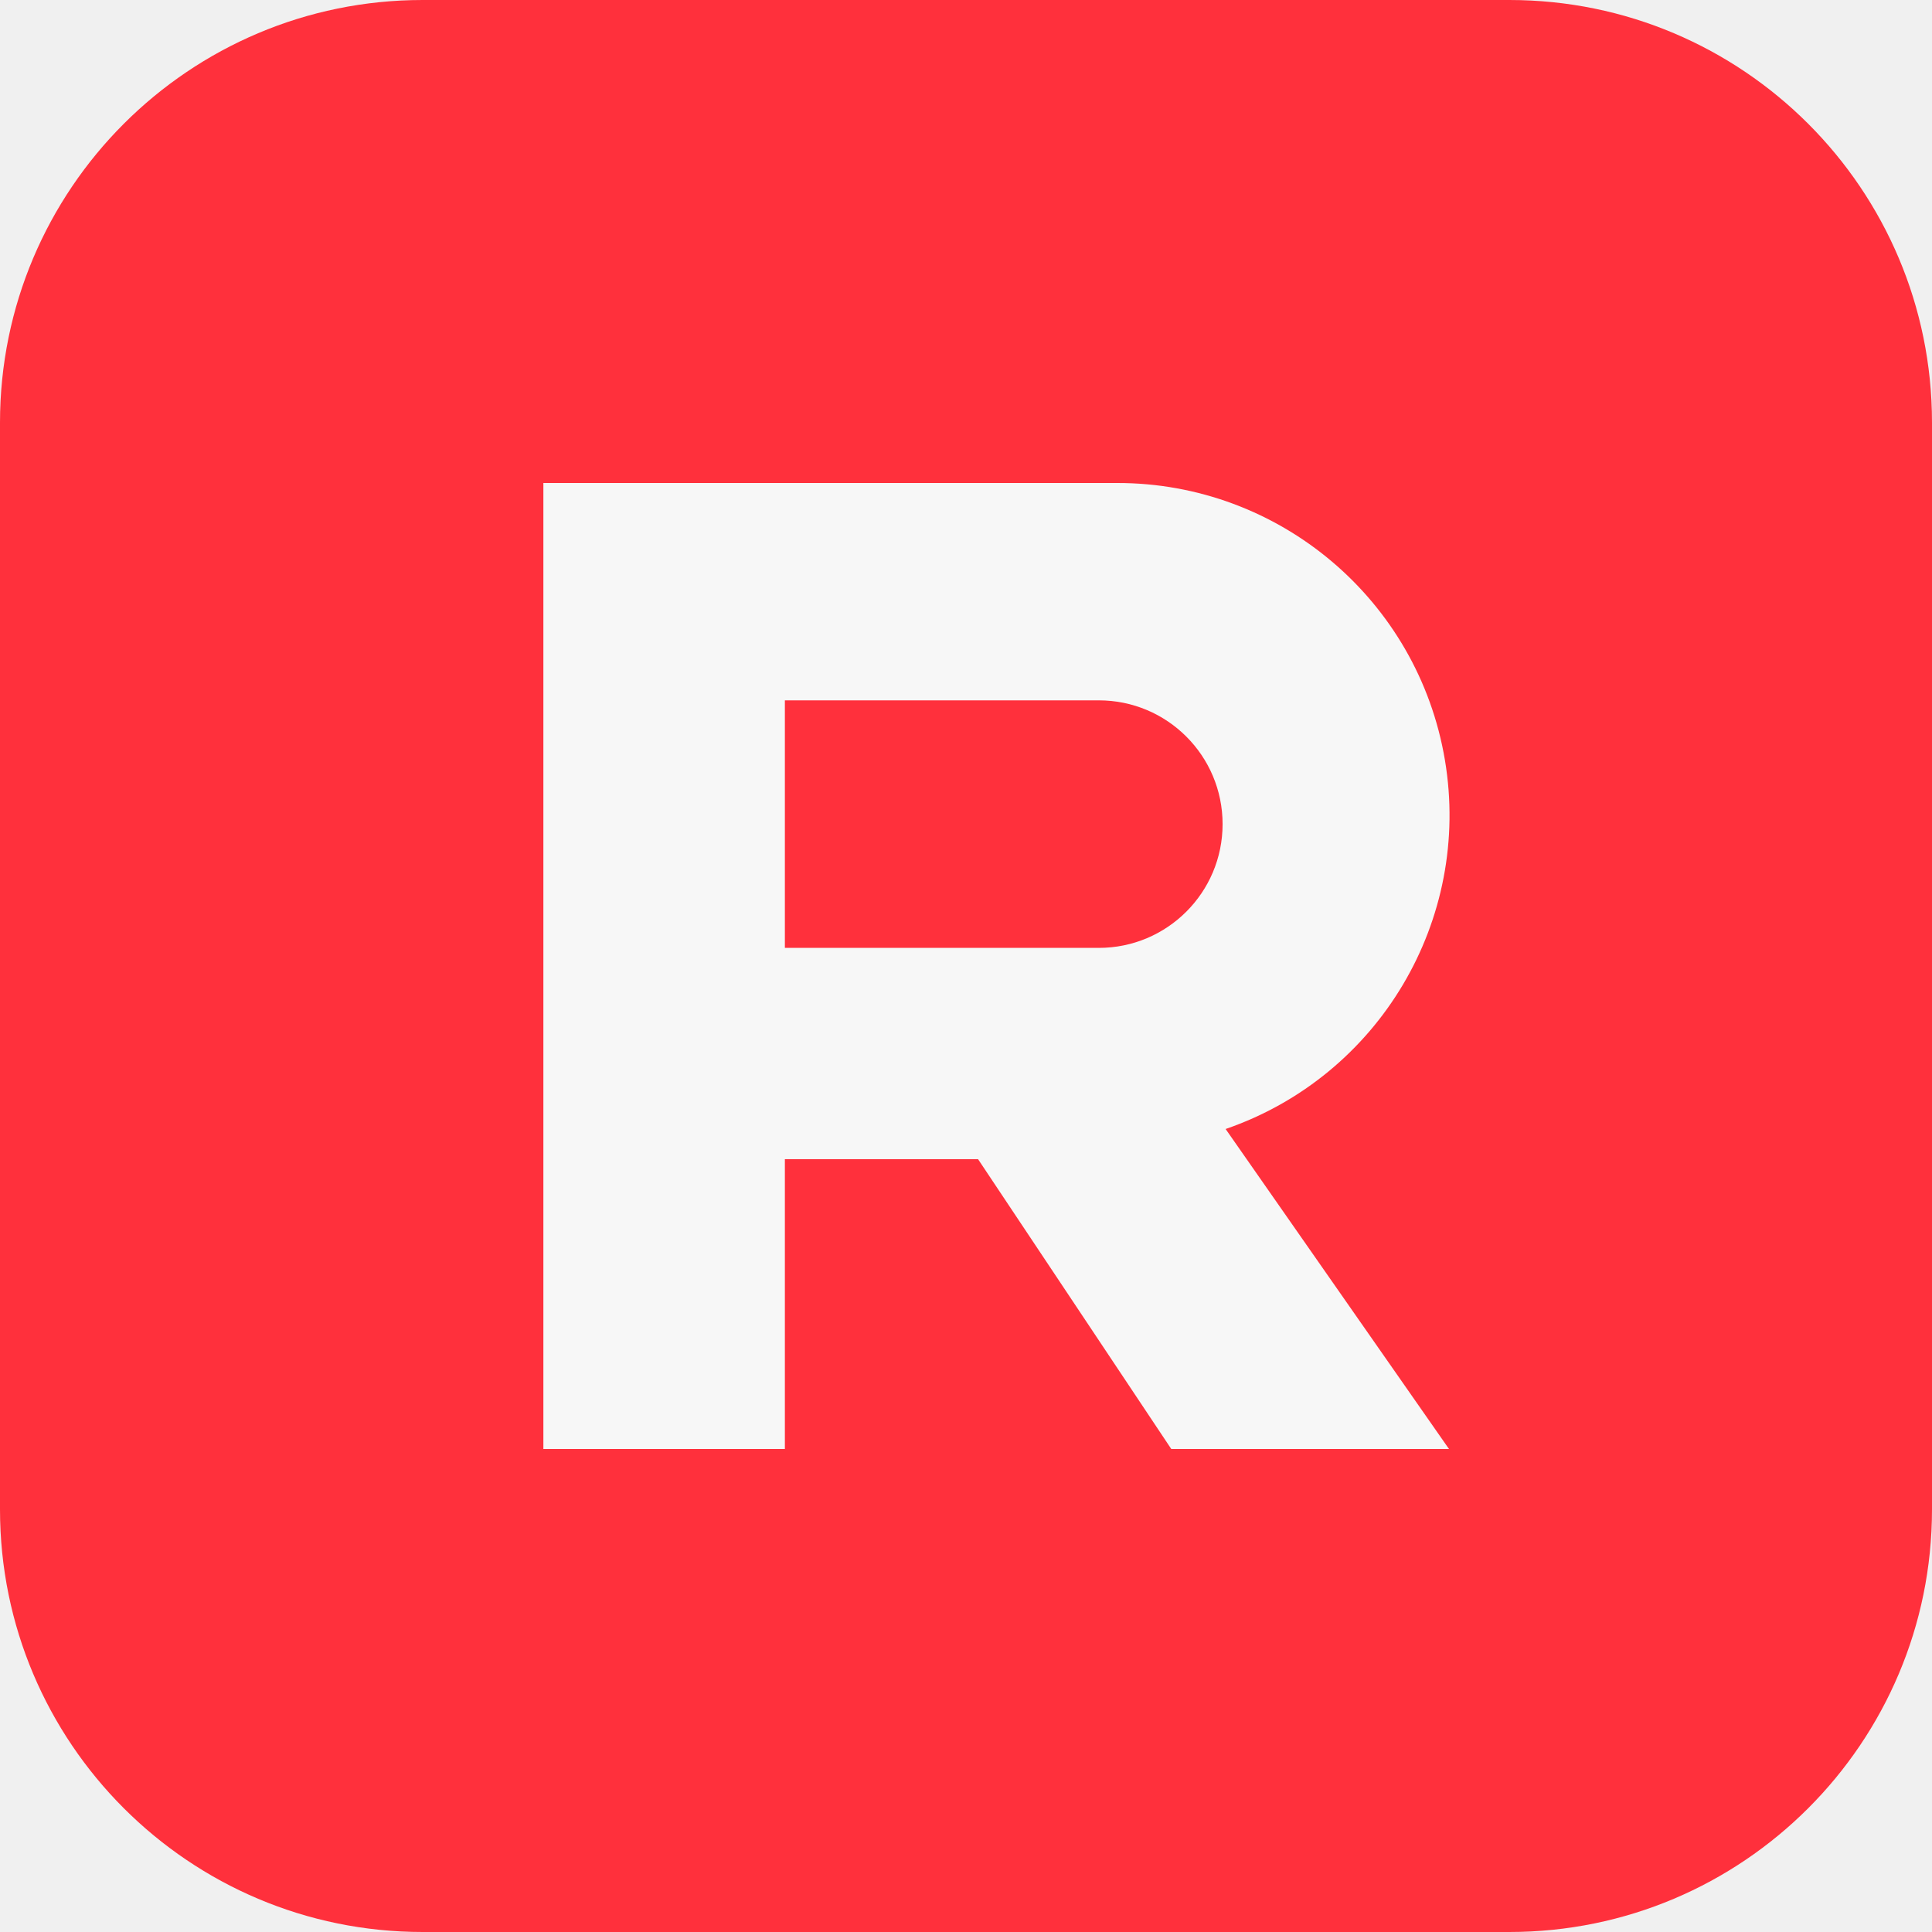
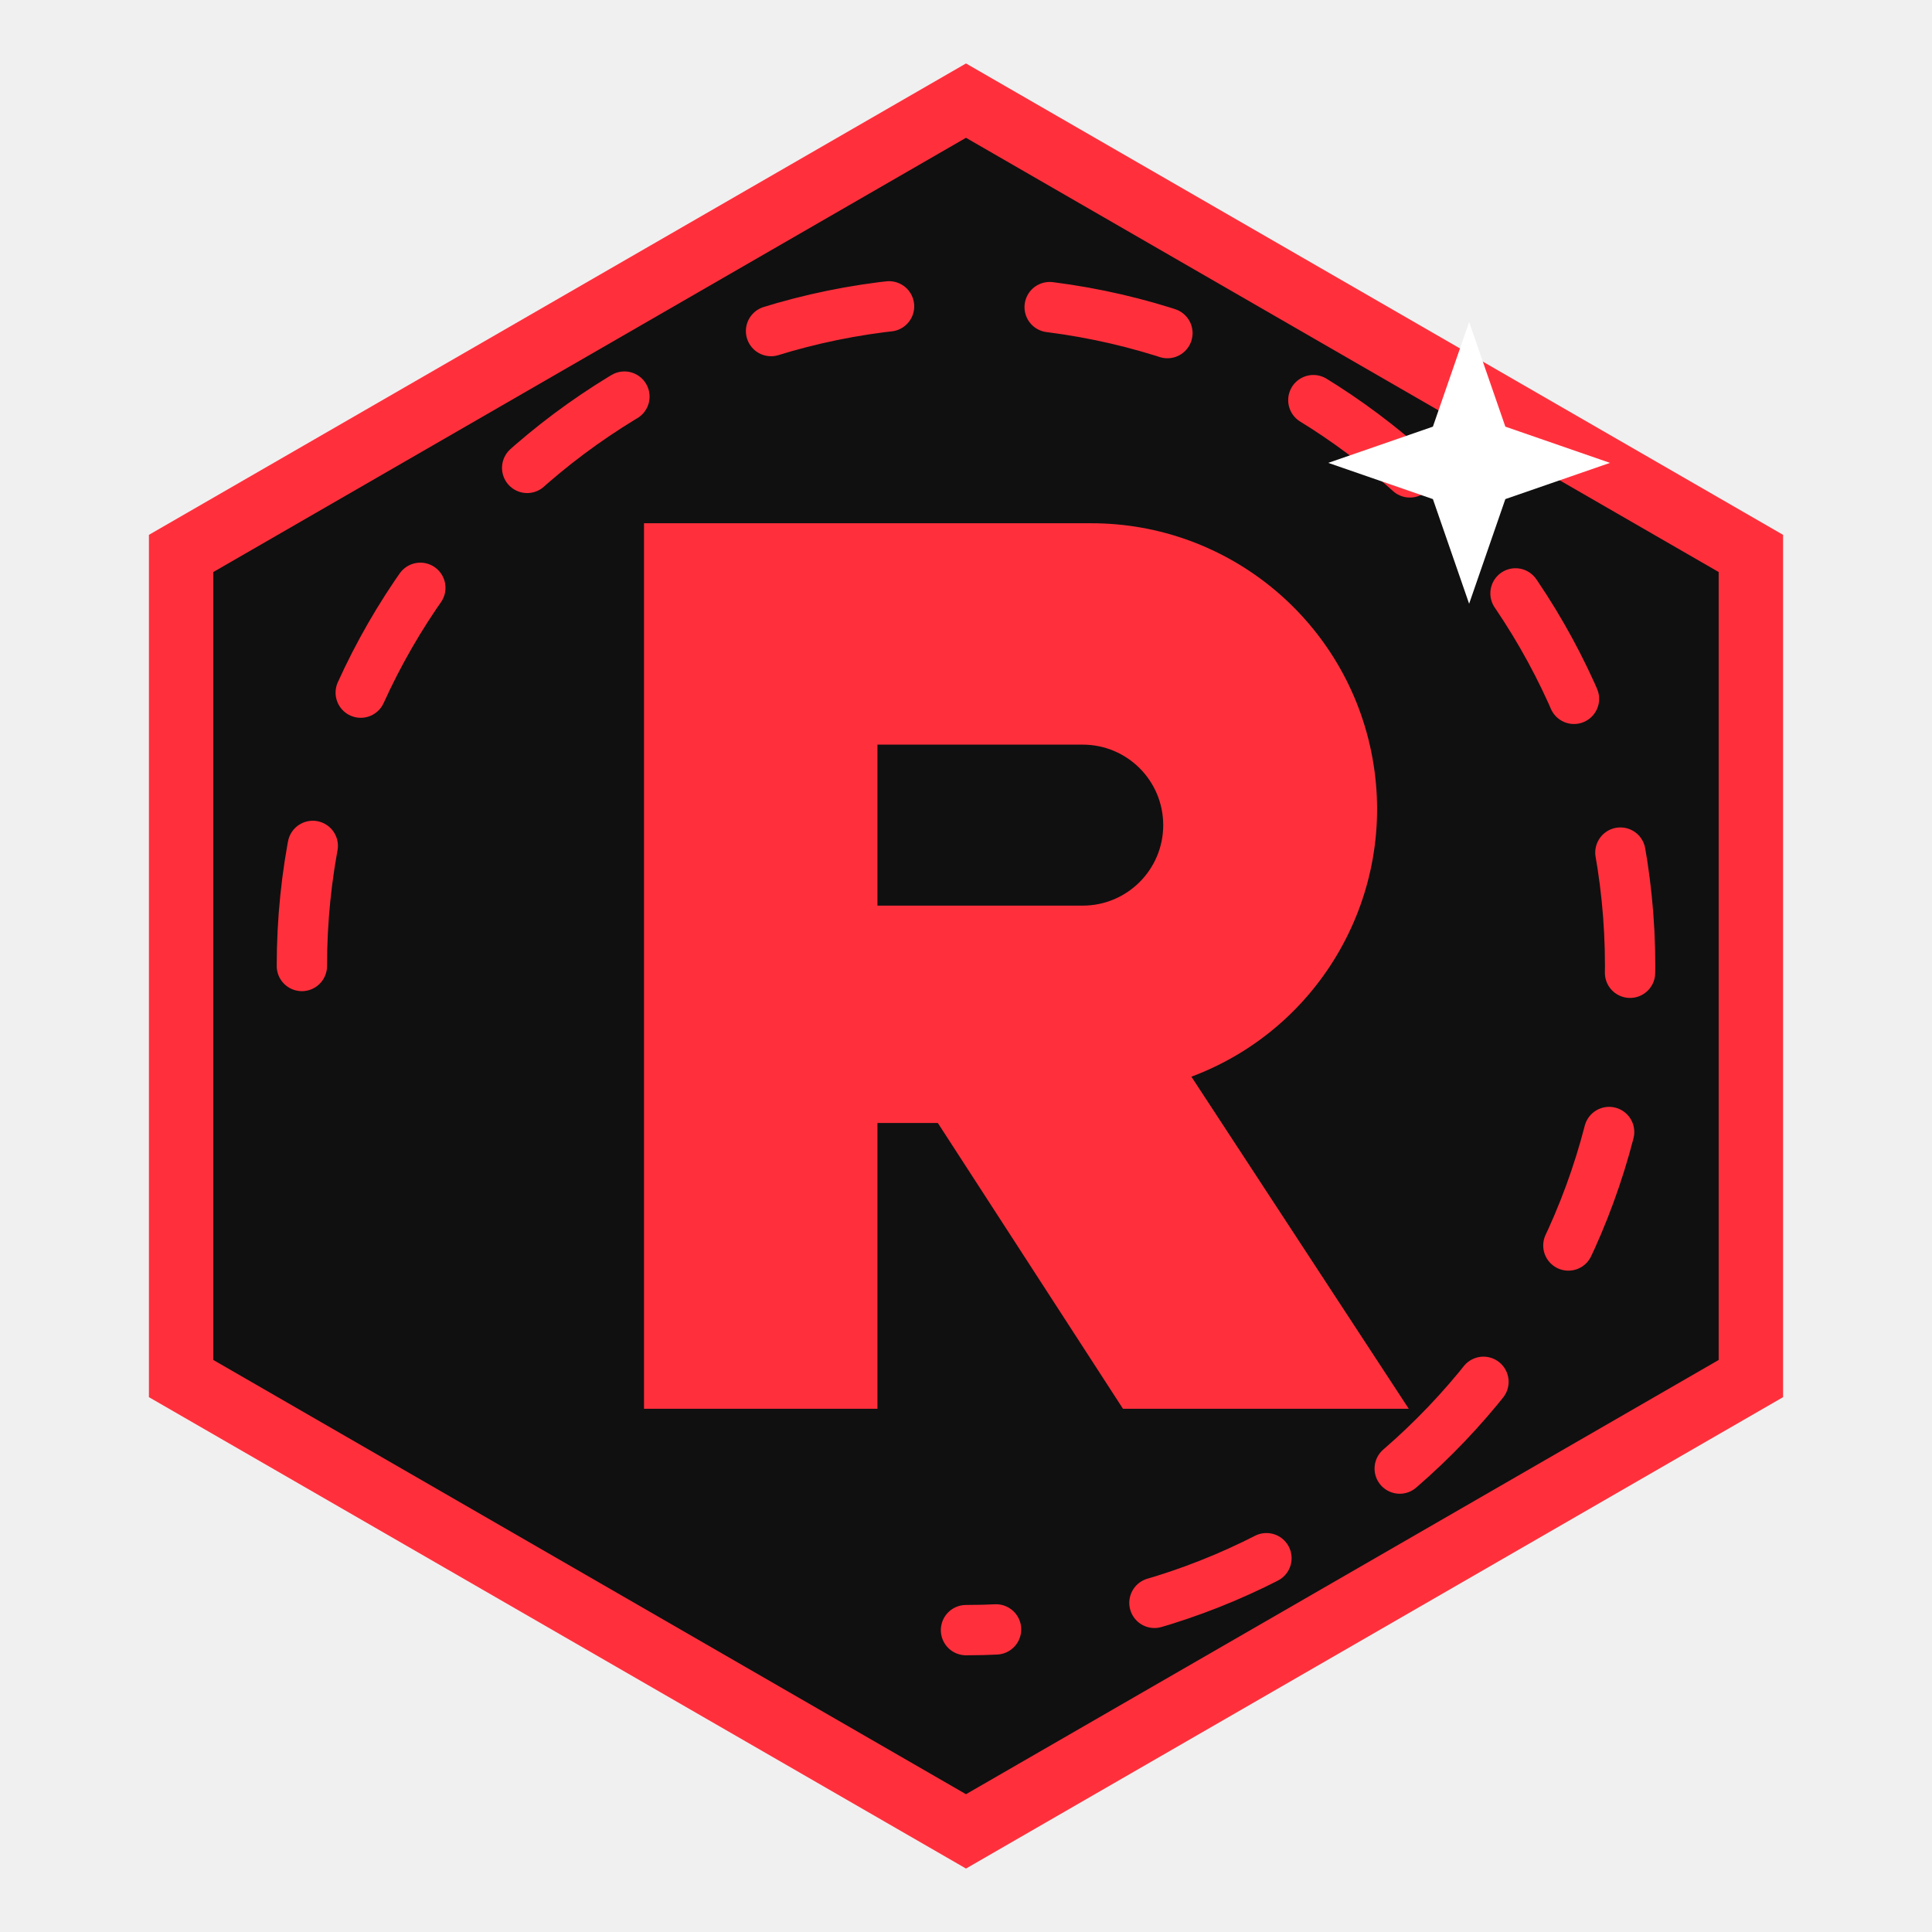
- <svg xmlns="http://www.w3.org/2000/svg" viewBox="0 0 32 32">
-   <rect width="32" height="32" rx="7" fill="#FF303C" />
-   <path d="M9 8h9.5a5.5 5.5 0 0 1 1.8 10.7L24 24h-4.6l-3.2-4.8H13V24H9V8Zm4 3.6v4.1h5.2a2 2 0 0 0 0-4.1H13Z" fill="#F7F7F7" />
+ <svg xmlns="http://www.w3.org/2000/svg" viewBox="0 0 48 48">
+   <path d="M24 2.5 43.5 13.75v20.5L24 45.5 4.5 34.25v-20.5L24 2.5Z" fill="#101010" stroke="#ff303c" stroke-width="1.6" />
+   <path d="M7.5 24c0-9.1 7.4-16.5 16.5-16.5S40.5 14.9 40.5 24 33.1 40.5 24 40.5" fill="none" stroke="#ff303c" stroke-width="1.25" stroke-linecap="round" stroke-dasharray="3 4" />
+   <path d="M16 13h11.1a7.1 7.1 0 0 1 2.5 13.75L35 35h-7.1l-4.6-7.1h-1.5V35H16V13Zm5.8 5.5v4h5.1a2 2 0 1 0 0-4h-5.1Z" fill="#ff303c" />
+   <path d="m36.5 8 .9 2.6 2.6.9-2.6.9-.9 2.6-.9-2.6-2.6-.9 2.6-.9.9-2.6Z" fill="#fff" />
</svg>
